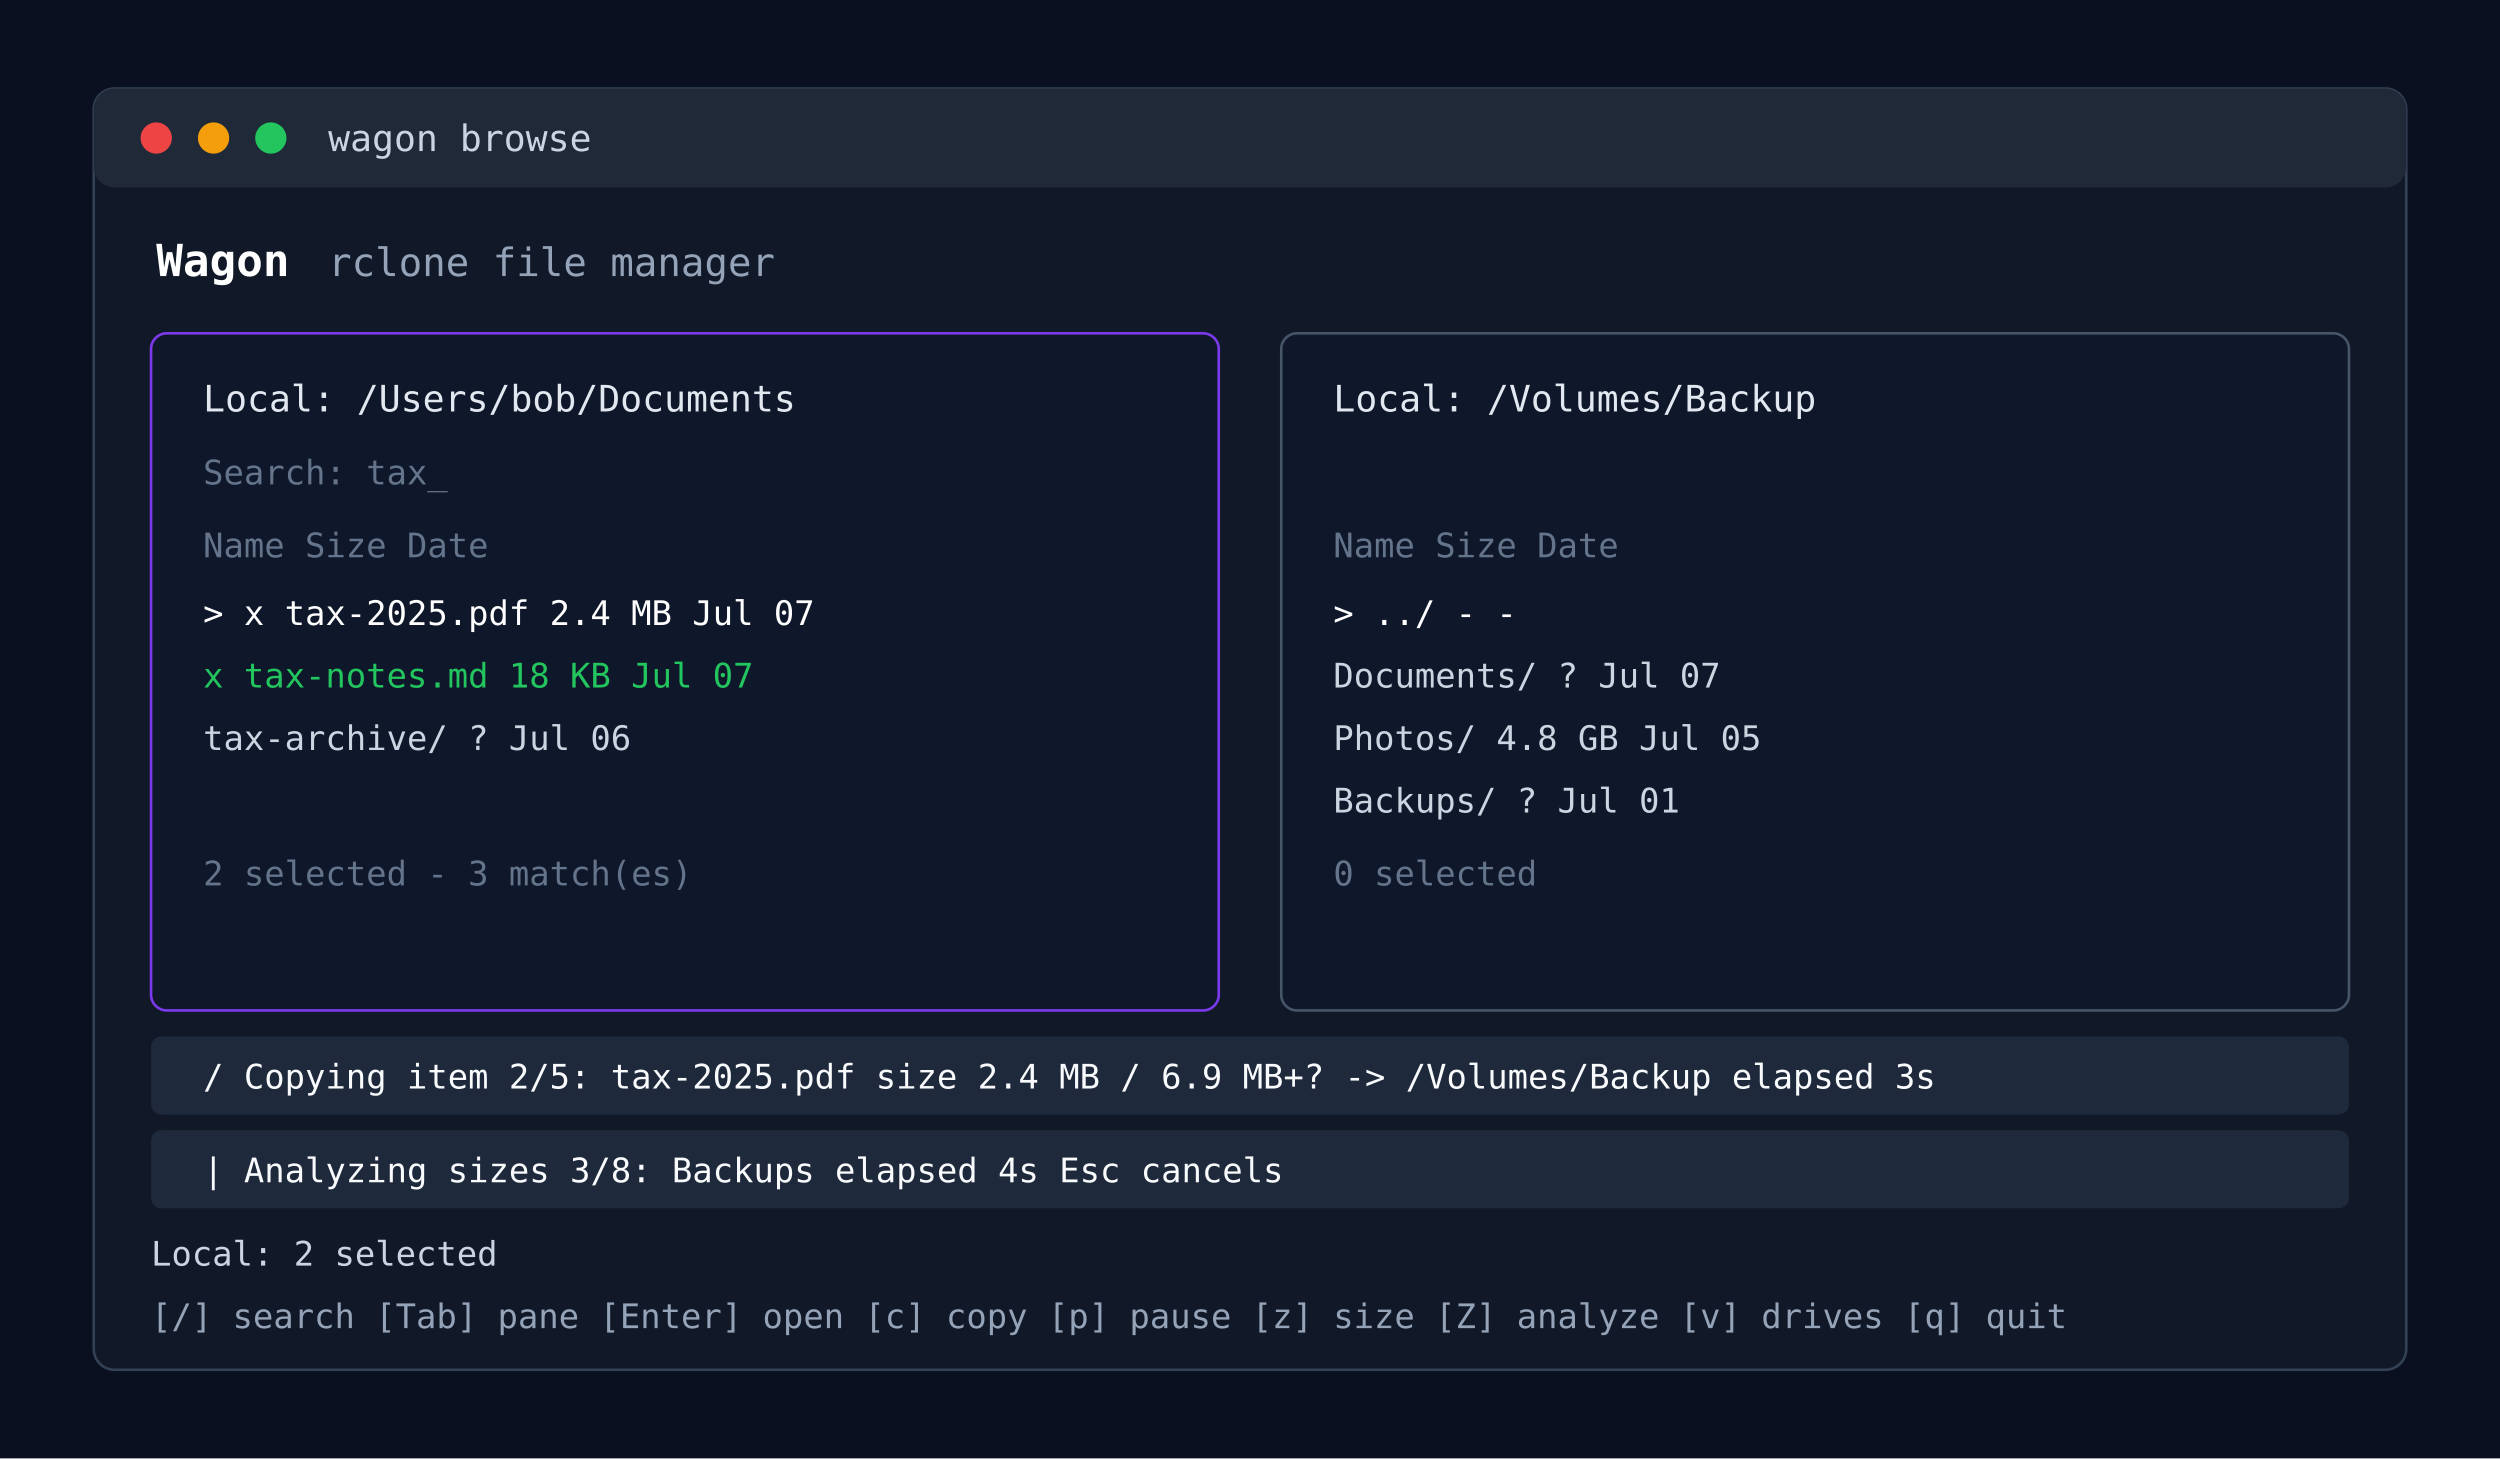
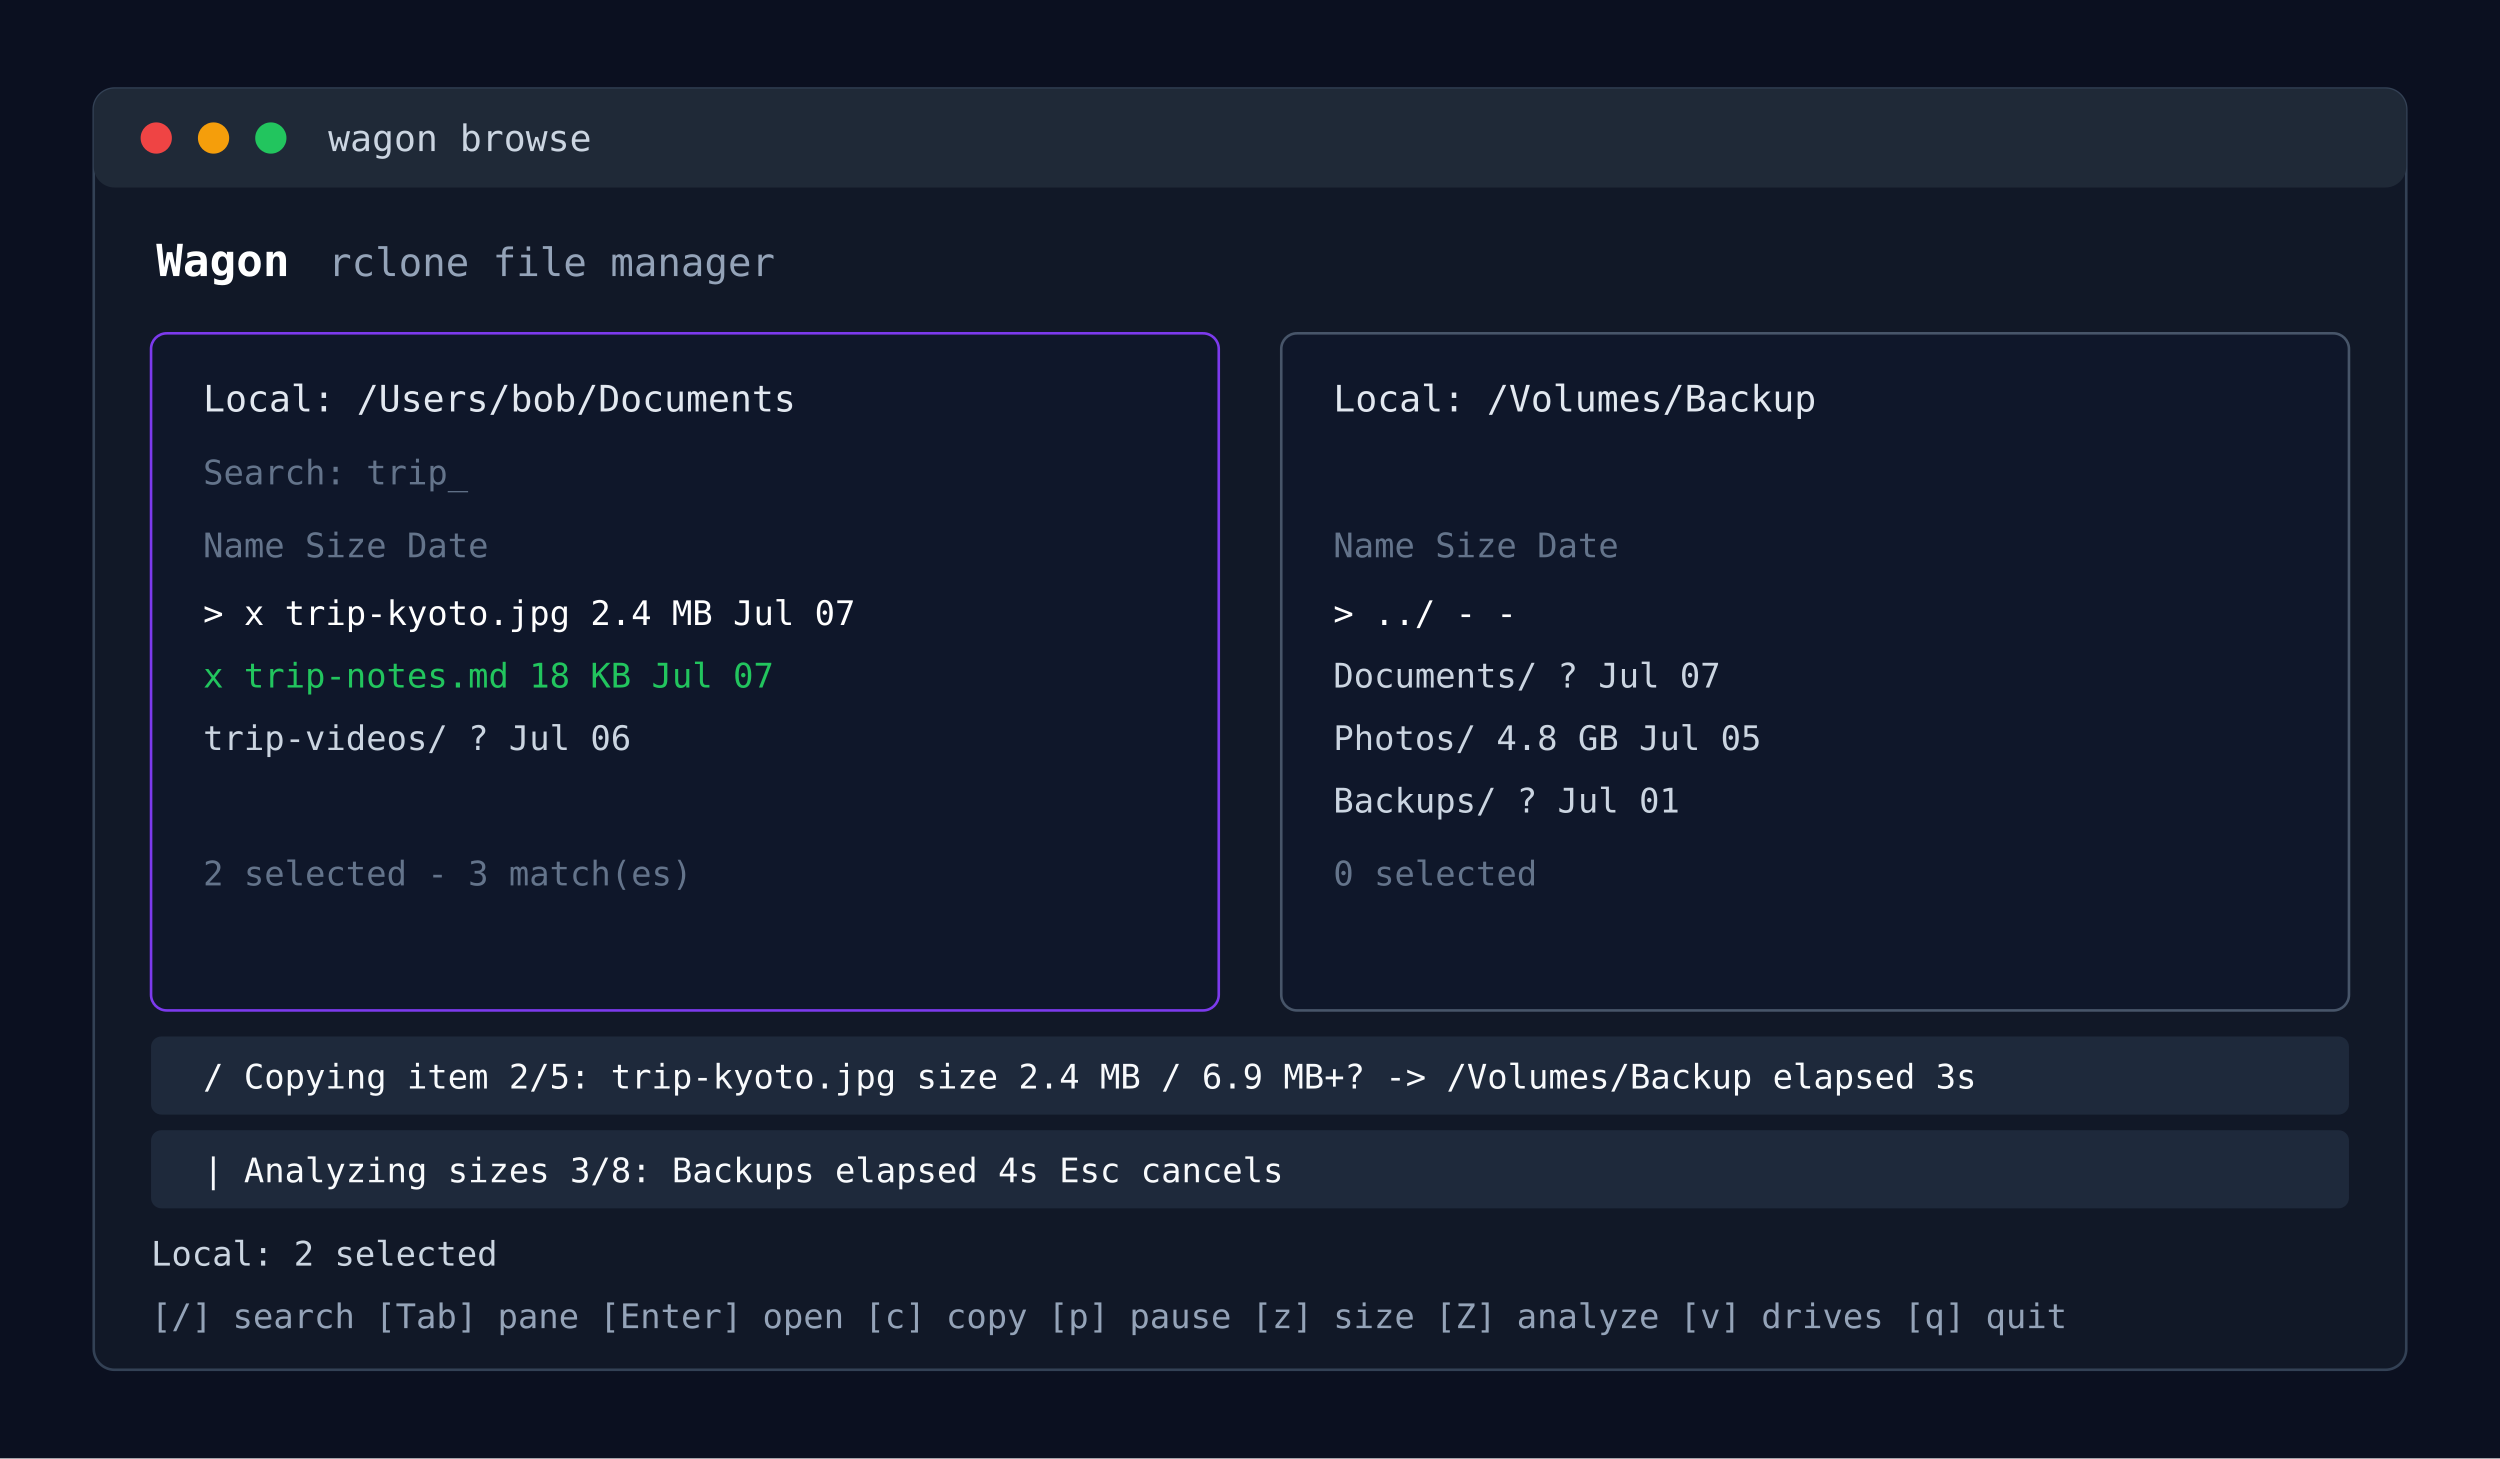
<svg xmlns="http://www.w3.org/2000/svg" width="960" height="560" viewBox="0 0 960 560" role="img" aria-labelledby="title desc">
  <rect width="960" height="560" fill="#0b1020" />
  <rect x="36" y="34" width="888" height="492" rx="8" fill="#111827" stroke="#334155" />
  <rect x="36" y="34" width="888" height="38" rx="8" fill="#1f2937" />
  <circle cx="60" cy="53" r="6" fill="#ef4444" />
  <circle cx="82" cy="53" r="6" fill="#f59e0b" />
  <circle cx="104" cy="53" r="6" fill="#22c55e" />
  <text x="126" y="58" fill="#cbd5e1" font-family="Menlo, Consolas, monospace" font-size="14">wagon browse</text>
  <text x="60" y="106" fill="#ffffff" font-family="Menlo, Consolas, monospace" font-size="17" font-weight="700">Wagon</text>
  <text x="126" y="106" fill="#94a3b8" font-family="Menlo, Consolas, monospace" font-size="15">rclone file manager</text>
  <rect x="58" y="128" width="410" height="260" rx="6" fill="#0f172a" stroke="#7c3aed" />
  <rect x="492" y="128" width="410" height="260" rx="6" fill="#0f172a" stroke="#475569" />
  <text x="78" y="158" fill="#e2e8f0" font-family="Menlo, Consolas, monospace" font-size="14">Local: /Users/bob/Documents</text>
  <text x="512" y="158" fill="#e2e8f0" font-family="Menlo, Consolas, monospace" font-size="14">Local: /Volumes/Backup</text>
-   <text x="78" y="186" fill="#64748b" font-family="Menlo, Consolas, monospace" font-size="13">Search: tax_</text>
+   <text x="78" y="186" fill="#64748b" font-family="Menlo, Consolas, monospace" font-size="13">Search: trip_</text>
  <text x="78" y="214" fill="#64748b" font-family="Menlo, Consolas, monospace" font-size="13">  Name                         Size      Date</text>
-   <text x="78" y="240" fill="#ffffff" font-family="Menlo, Consolas, monospace" font-size="13">&gt; x tax-2025.pdf              2.4 MB    Jul 07</text>
-   <text x="78" y="264" fill="#22c55e" font-family="Menlo, Consolas, monospace" font-size="13">  x tax-notes.md               18 KB     Jul 07</text>
-   <text x="78" y="288" fill="#cbd5e1" font-family="Menlo, Consolas, monospace" font-size="13">    tax-archive/               ?         Jul 06</text>
+   <text x="78" y="240" fill="#ffffff" font-family="Menlo, Consolas, monospace" font-size="13">&gt; x trip-kyoto.jpg            2.4 MB    Jul 07</text>
+   <text x="78" y="264" fill="#22c55e" font-family="Menlo, Consolas, monospace" font-size="13">  x trip-notes.md              18 KB     Jul 07</text>
+   <text x="78" y="288" fill="#cbd5e1" font-family="Menlo, Consolas, monospace" font-size="13">    trip-videos/               ?         Jul 06</text>
  <text x="78" y="340" fill="#64748b" font-family="Menlo, Consolas, monospace" font-size="13">2 selected - 3 match(es)</text>
  <text x="512" y="214" fill="#64748b" font-family="Menlo, Consolas, monospace" font-size="13">  Name                         Size      Date</text>
  <text x="512" y="240" fill="#ffffff" font-family="Menlo, Consolas, monospace" font-size="13">&gt;   ../                       -         -</text>
  <text x="512" y="264" fill="#cbd5e1" font-family="Menlo, Consolas, monospace" font-size="13">    Documents/                 ?         Jul 07</text>
  <text x="512" y="288" fill="#cbd5e1" font-family="Menlo, Consolas, monospace" font-size="13">    Photos/                    4.8 GB    Jul 05</text>
  <text x="512" y="312" fill="#cbd5e1" font-family="Menlo, Consolas, monospace" font-size="13">    Backups/                   ?         Jul 01</text>
  <text x="512" y="340" fill="#64748b" font-family="Menlo, Consolas, monospace" font-size="13">0 selected</text>
  <rect x="58" y="398" width="844" height="30" rx="4" fill="#1e293b" />
-   <text x="78" y="418" fill="#f8fafc" font-family="Menlo, Consolas, monospace" font-size="13">/ Copying item 2/5: tax-2025.pdf  size 2.4 MB / 6.9 MB+?  -&gt; /Volumes/Backup  elapsed 3s</text>
+   <text x="78" y="418" fill="#f8fafc" font-family="Menlo, Consolas, monospace" font-size="13">/ Copying item 2/5: trip-kyoto.jpg  size 2.4 MB / 6.9 MB+?  -&gt; /Volumes/Backup  elapsed 3s</text>
  <rect x="58" y="434" width="844" height="30" rx="4" fill="#1e293b" />
  <text x="78" y="454" fill="#f8fafc" font-family="Menlo, Consolas, monospace" font-size="13">| Analyzing sizes 3/8: Backups  elapsed 4s  Esc cancels</text>
  <text x="58" y="486" fill="#cbd5e1" font-family="Menlo, Consolas, monospace" font-size="13">Local: 2 selected</text>
  <text x="58" y="510" fill="#94a3b8" font-family="Menlo, Consolas, monospace" font-size="13">[/] search  [Tab] pane  [Enter] open  [c] copy  [p] pause  [z] size  [Z] analyze  [v] drives  [q] quit</text>
</svg>
